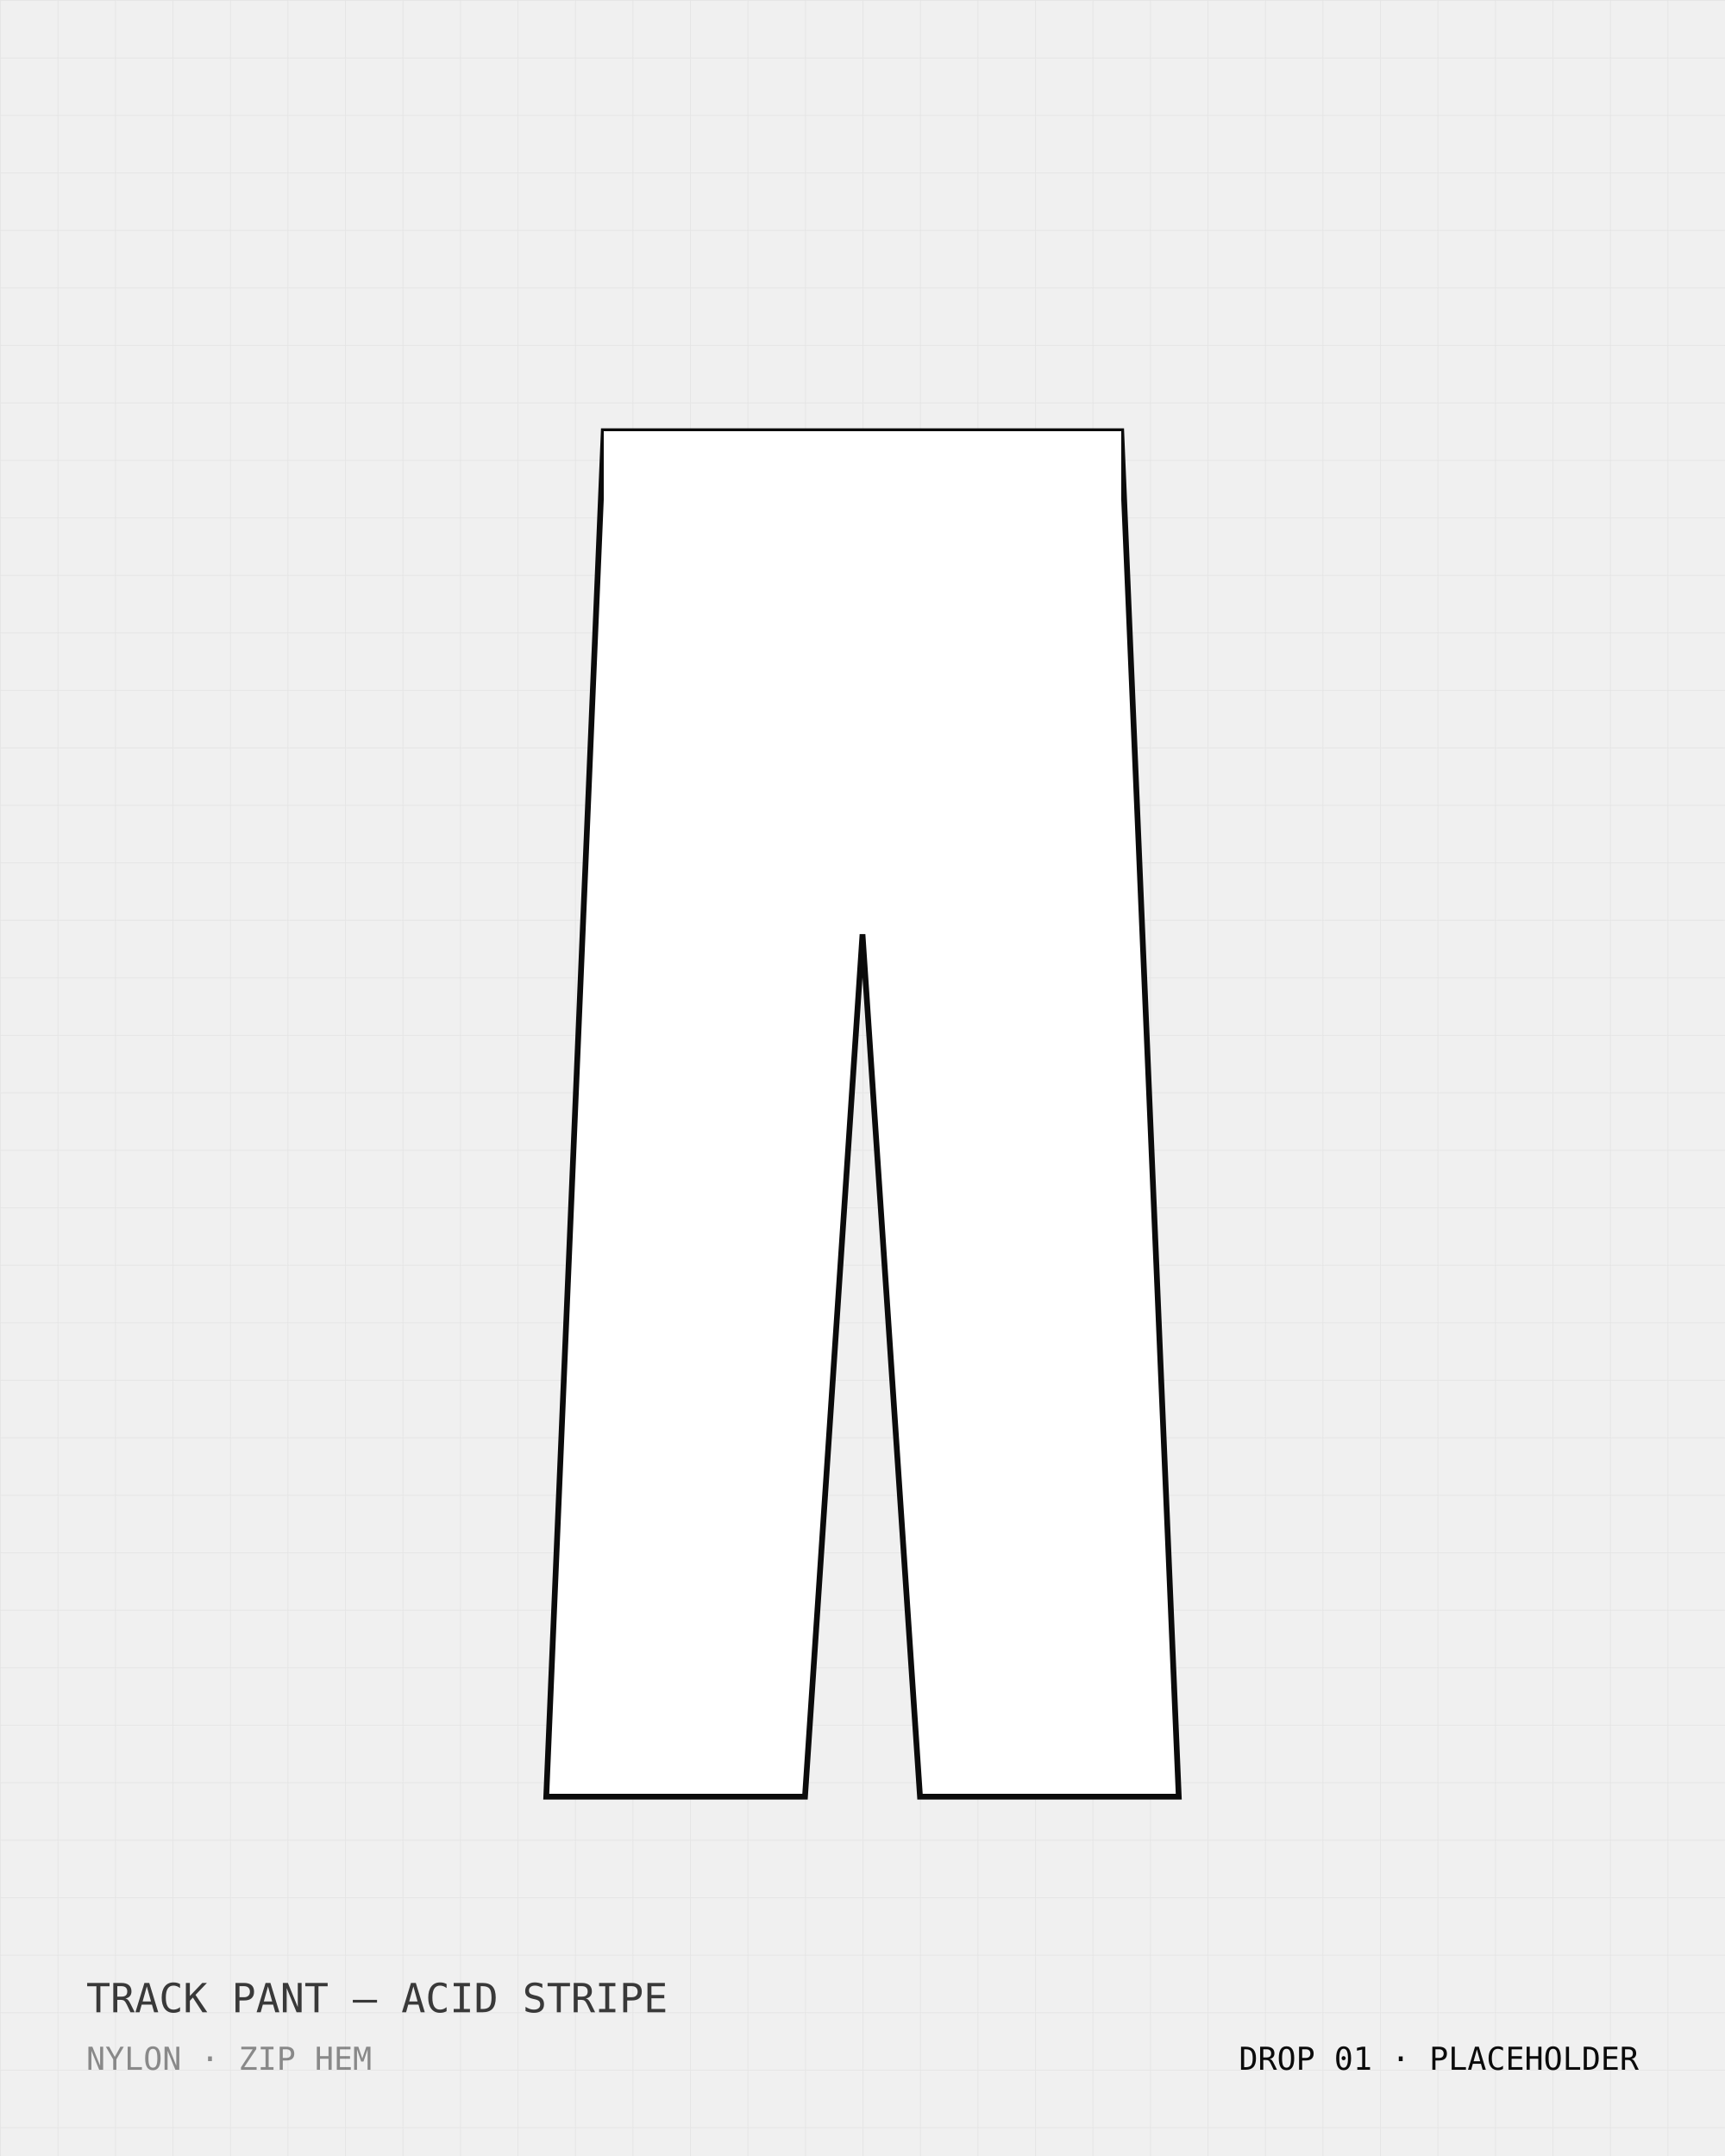
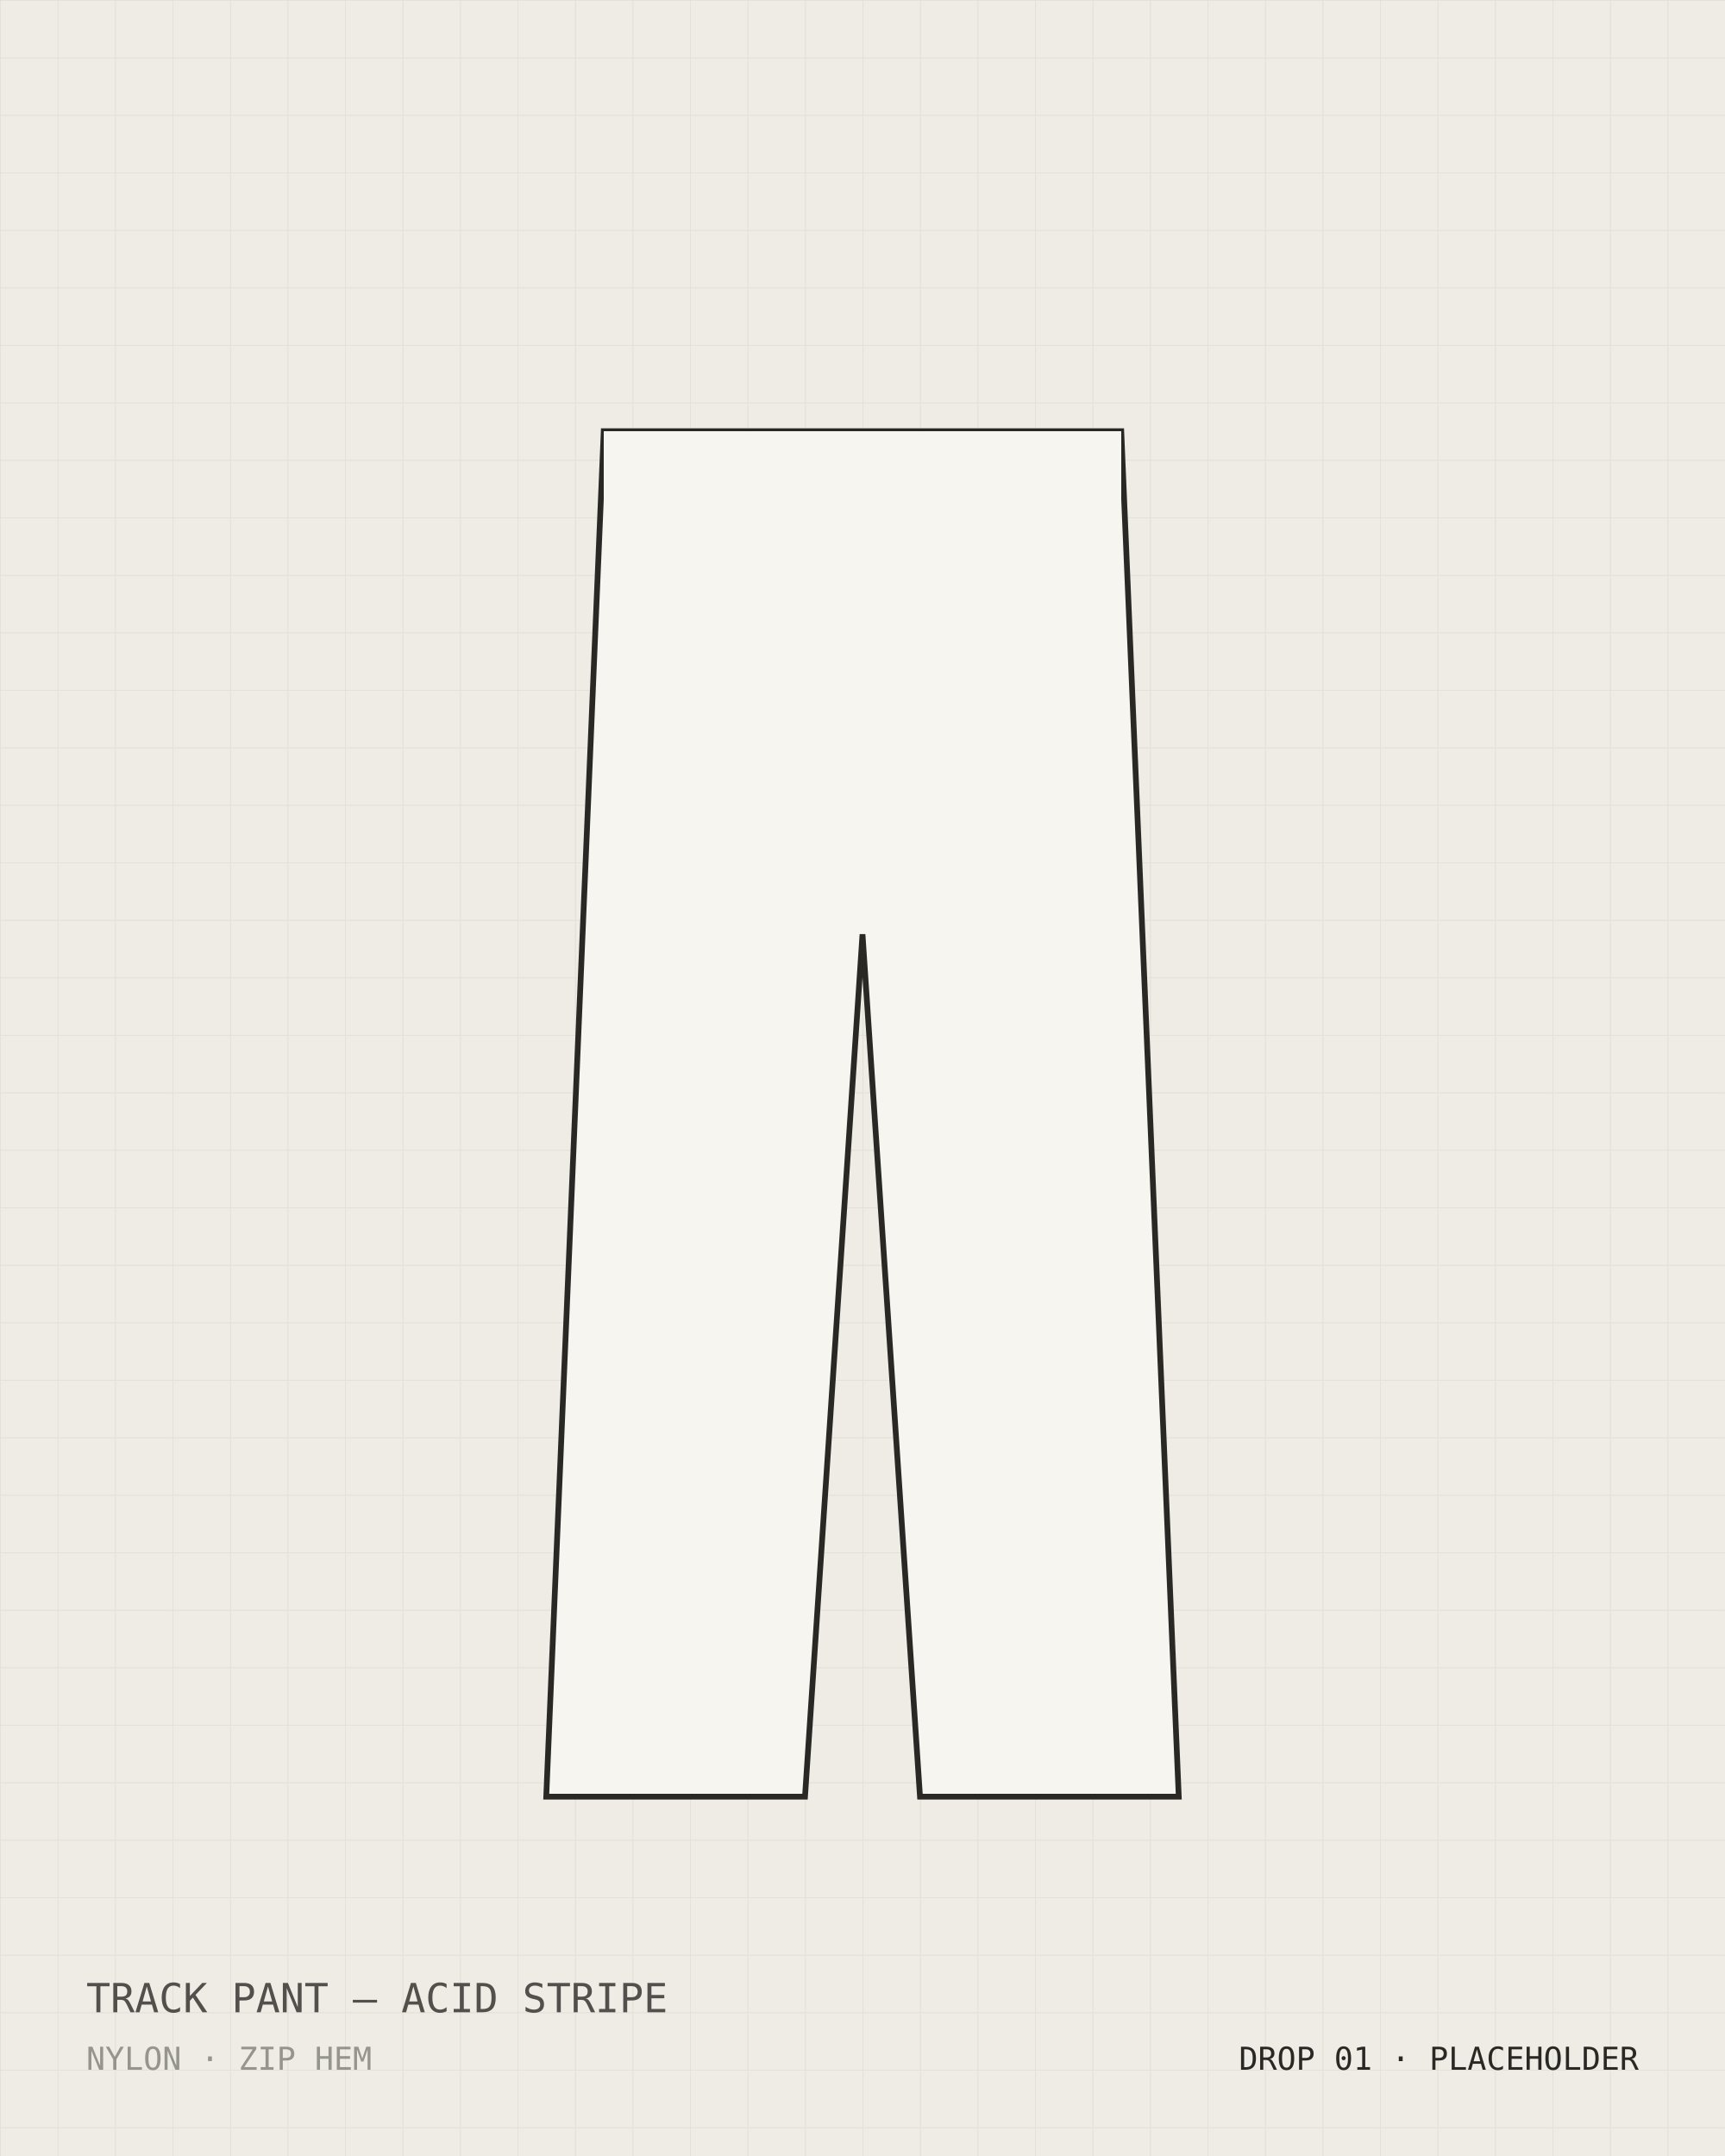
<svg xmlns="http://www.w3.org/2000/svg" width="1200" height="1500" viewBox="0 0 1200 1500">
  <defs>
    <pattern id="g" width="40" height="40" patternUnits="userSpaceOnUse">
-       <path d="M40 0H0V40" fill="none" stroke="#e4e4e4" stroke-width="1" />
+       <path d="M40 0H0V40" fill="none" stroke="#e2ded5" stroke-width="1" />
    </pattern>
  </defs>
-   <rect width="100%" height="100%" fill="#f0f0f0" />
+   <rect width="100%" height="100%" fill="#efece5" />
  <rect width="100%" height="100%" fill="url(#g)" />
-   <path d="M420 300 L780 300 L820 1250 L640 1250 L600 650 L560 1250 L380 1250 Z" fill="#ffffff" stroke="#0b0b0b" stroke-width="4" />
-   <rect x="420" y="300" width="360" height="60" fill="#ffffff" />
-   <text x="60" y="1400" font-family="ui-monospace, Menlo, monospace" font-size="28" fill="#0b0b0b" opacity="0.8">TRACK PANT — ACID STRIPE</text>
-   <text x="60" y="1440" font-family="ui-monospace, Menlo, monospace" font-size="22" fill="#0b0b0b" opacity="0.45">NYLON · ZIP HEM</text>
-   <text x="1140" y="1440" text-anchor="end" font-family="ui-monospace, Menlo, monospace" font-size="22" fill="#0b0b0b">DROP 01 · PLACEHOLDER</text>
+   <path d="M420 300 L780 300 L820 1250 L640 1250 L600 650 L560 1250 L380 1250 Z" fill="#f7f5f0" stroke="#2a2825" stroke-width="4" />
+   <rect x="420" y="300" width="360" height="60" fill="#f7f5f0" />
+   <text x="60" y="1400" font-family="ui-monospace, Menlo, monospace" font-size="28" fill="#2a2825" opacity="0.8">TRACK PANT — ACID STRIPE</text>
+   <text x="60" y="1440" font-family="ui-monospace, Menlo, monospace" font-size="22" fill="#2a2825" opacity="0.45">NYLON · ZIP HEM</text>
+   <text x="1140" y="1440" text-anchor="end" font-family="ui-monospace, Menlo, monospace" font-size="22" fill="#2a2825">DROP 01 · PLACEHOLDER</text>
</svg>
